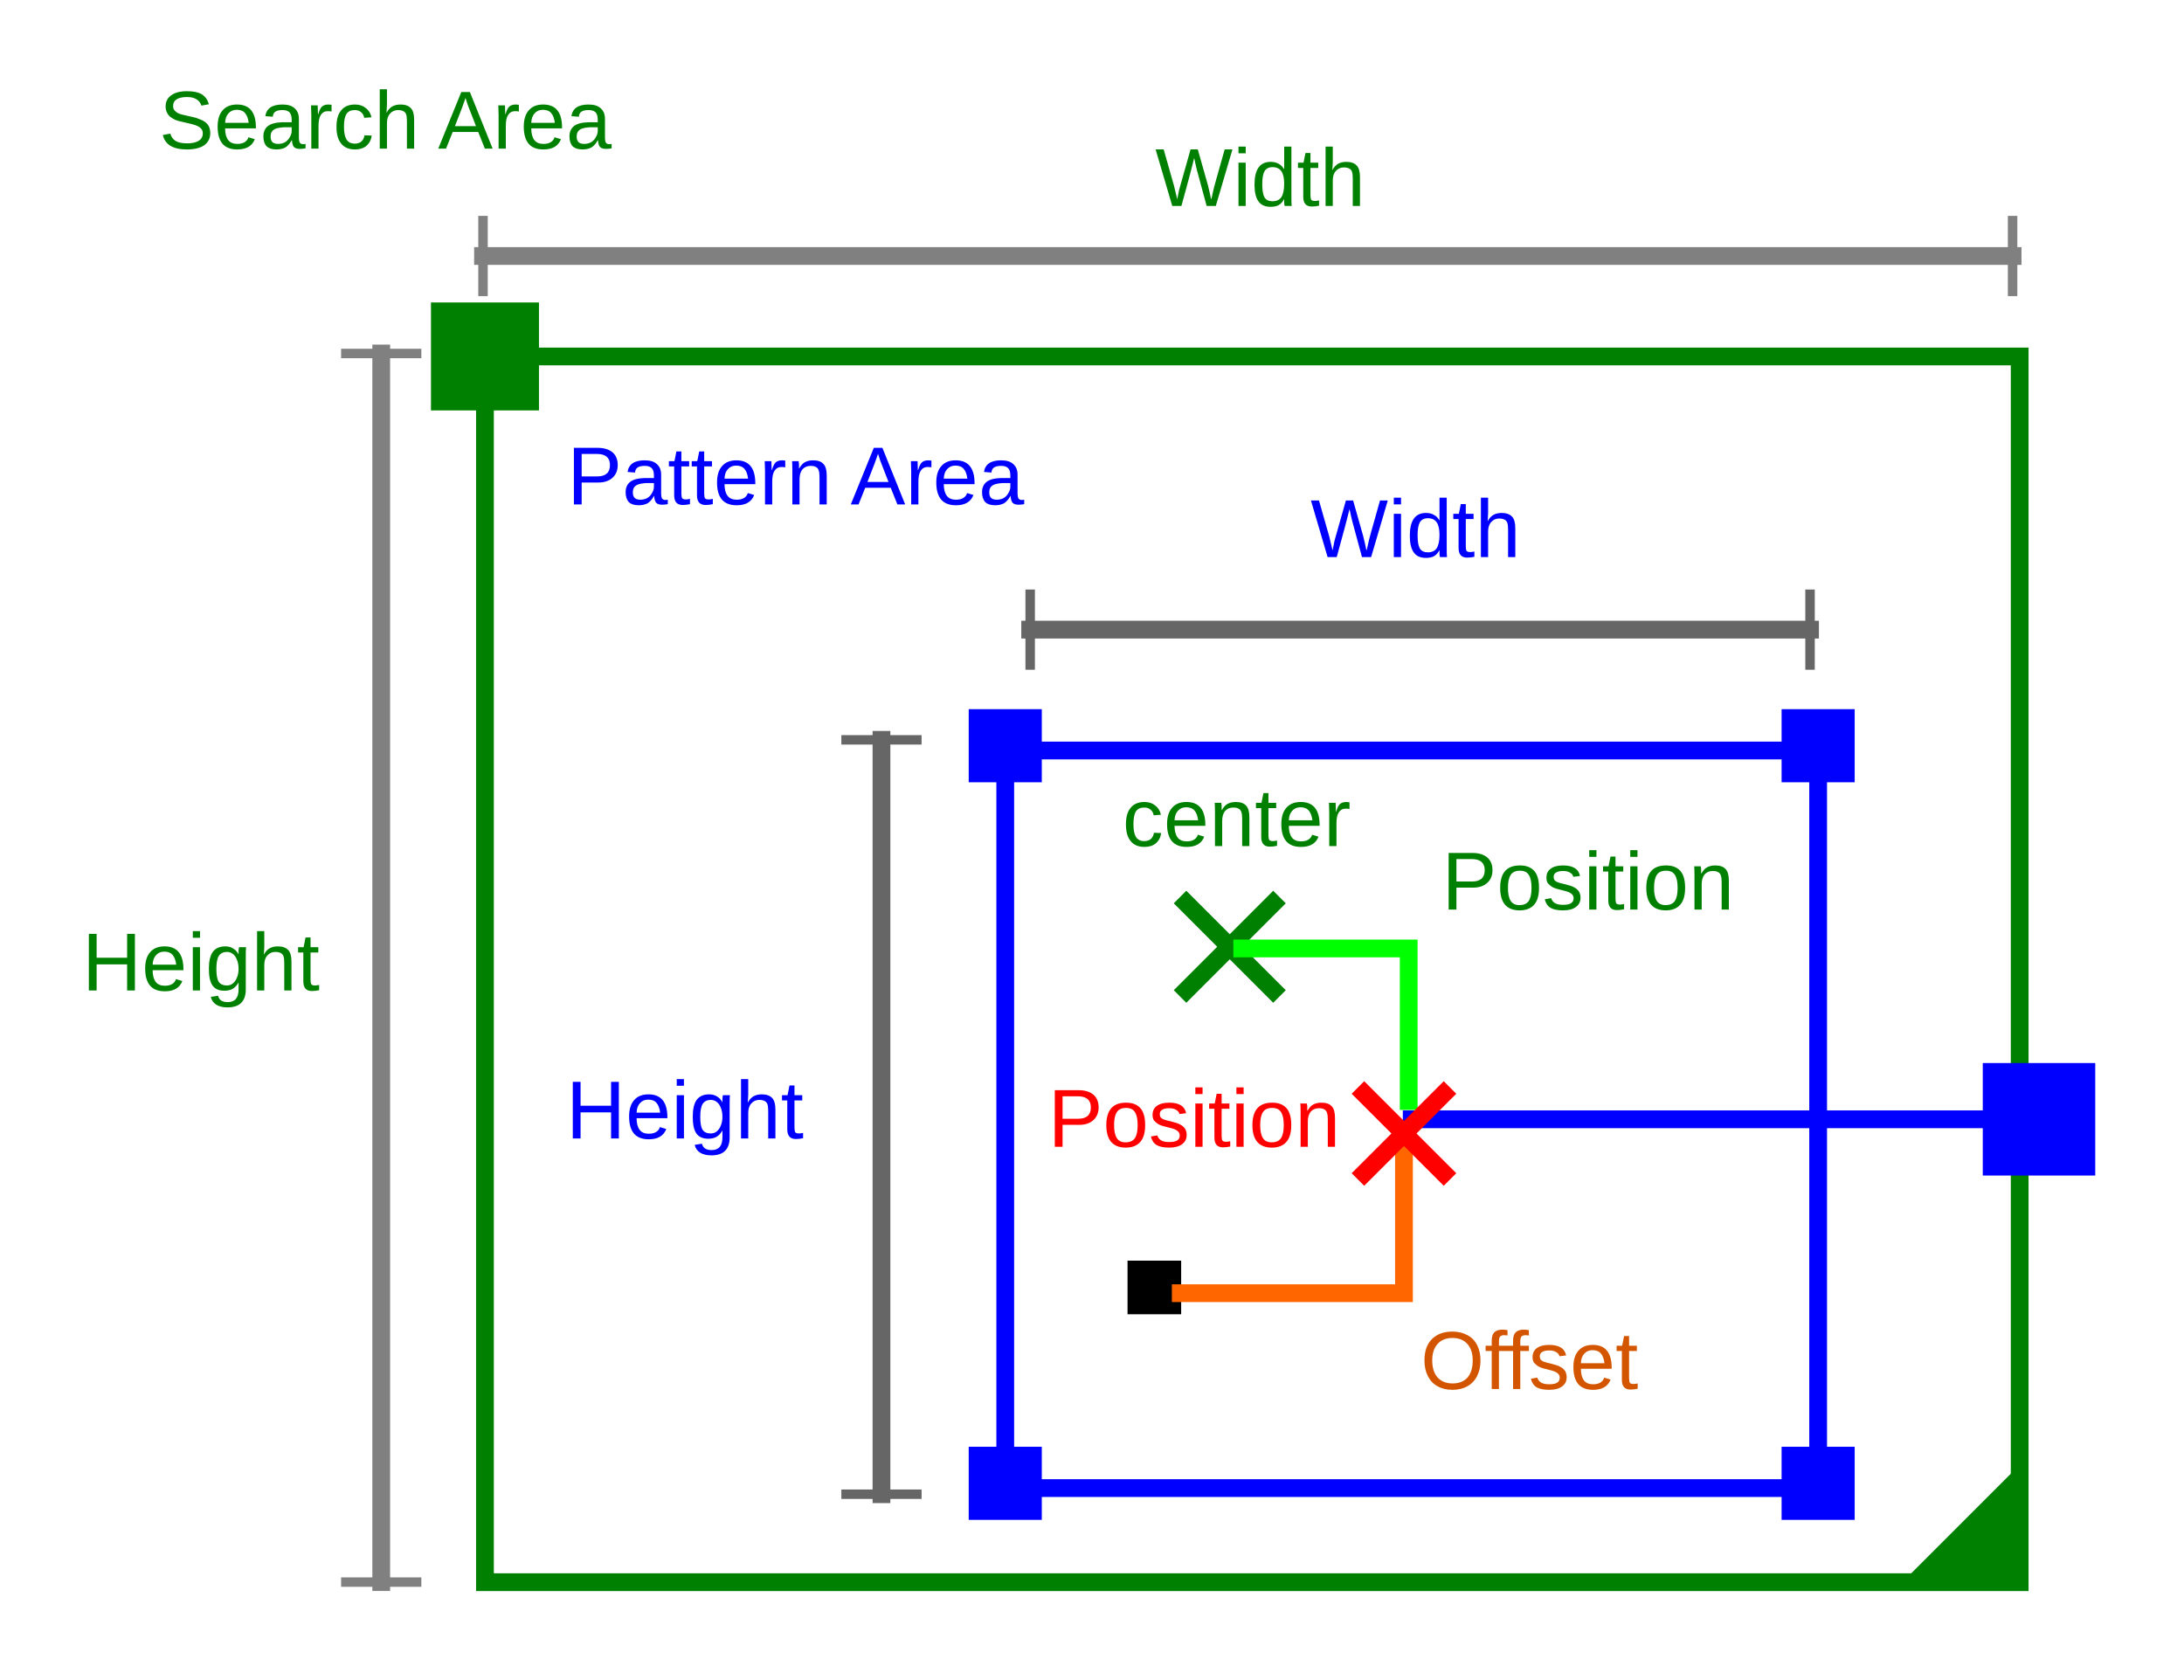
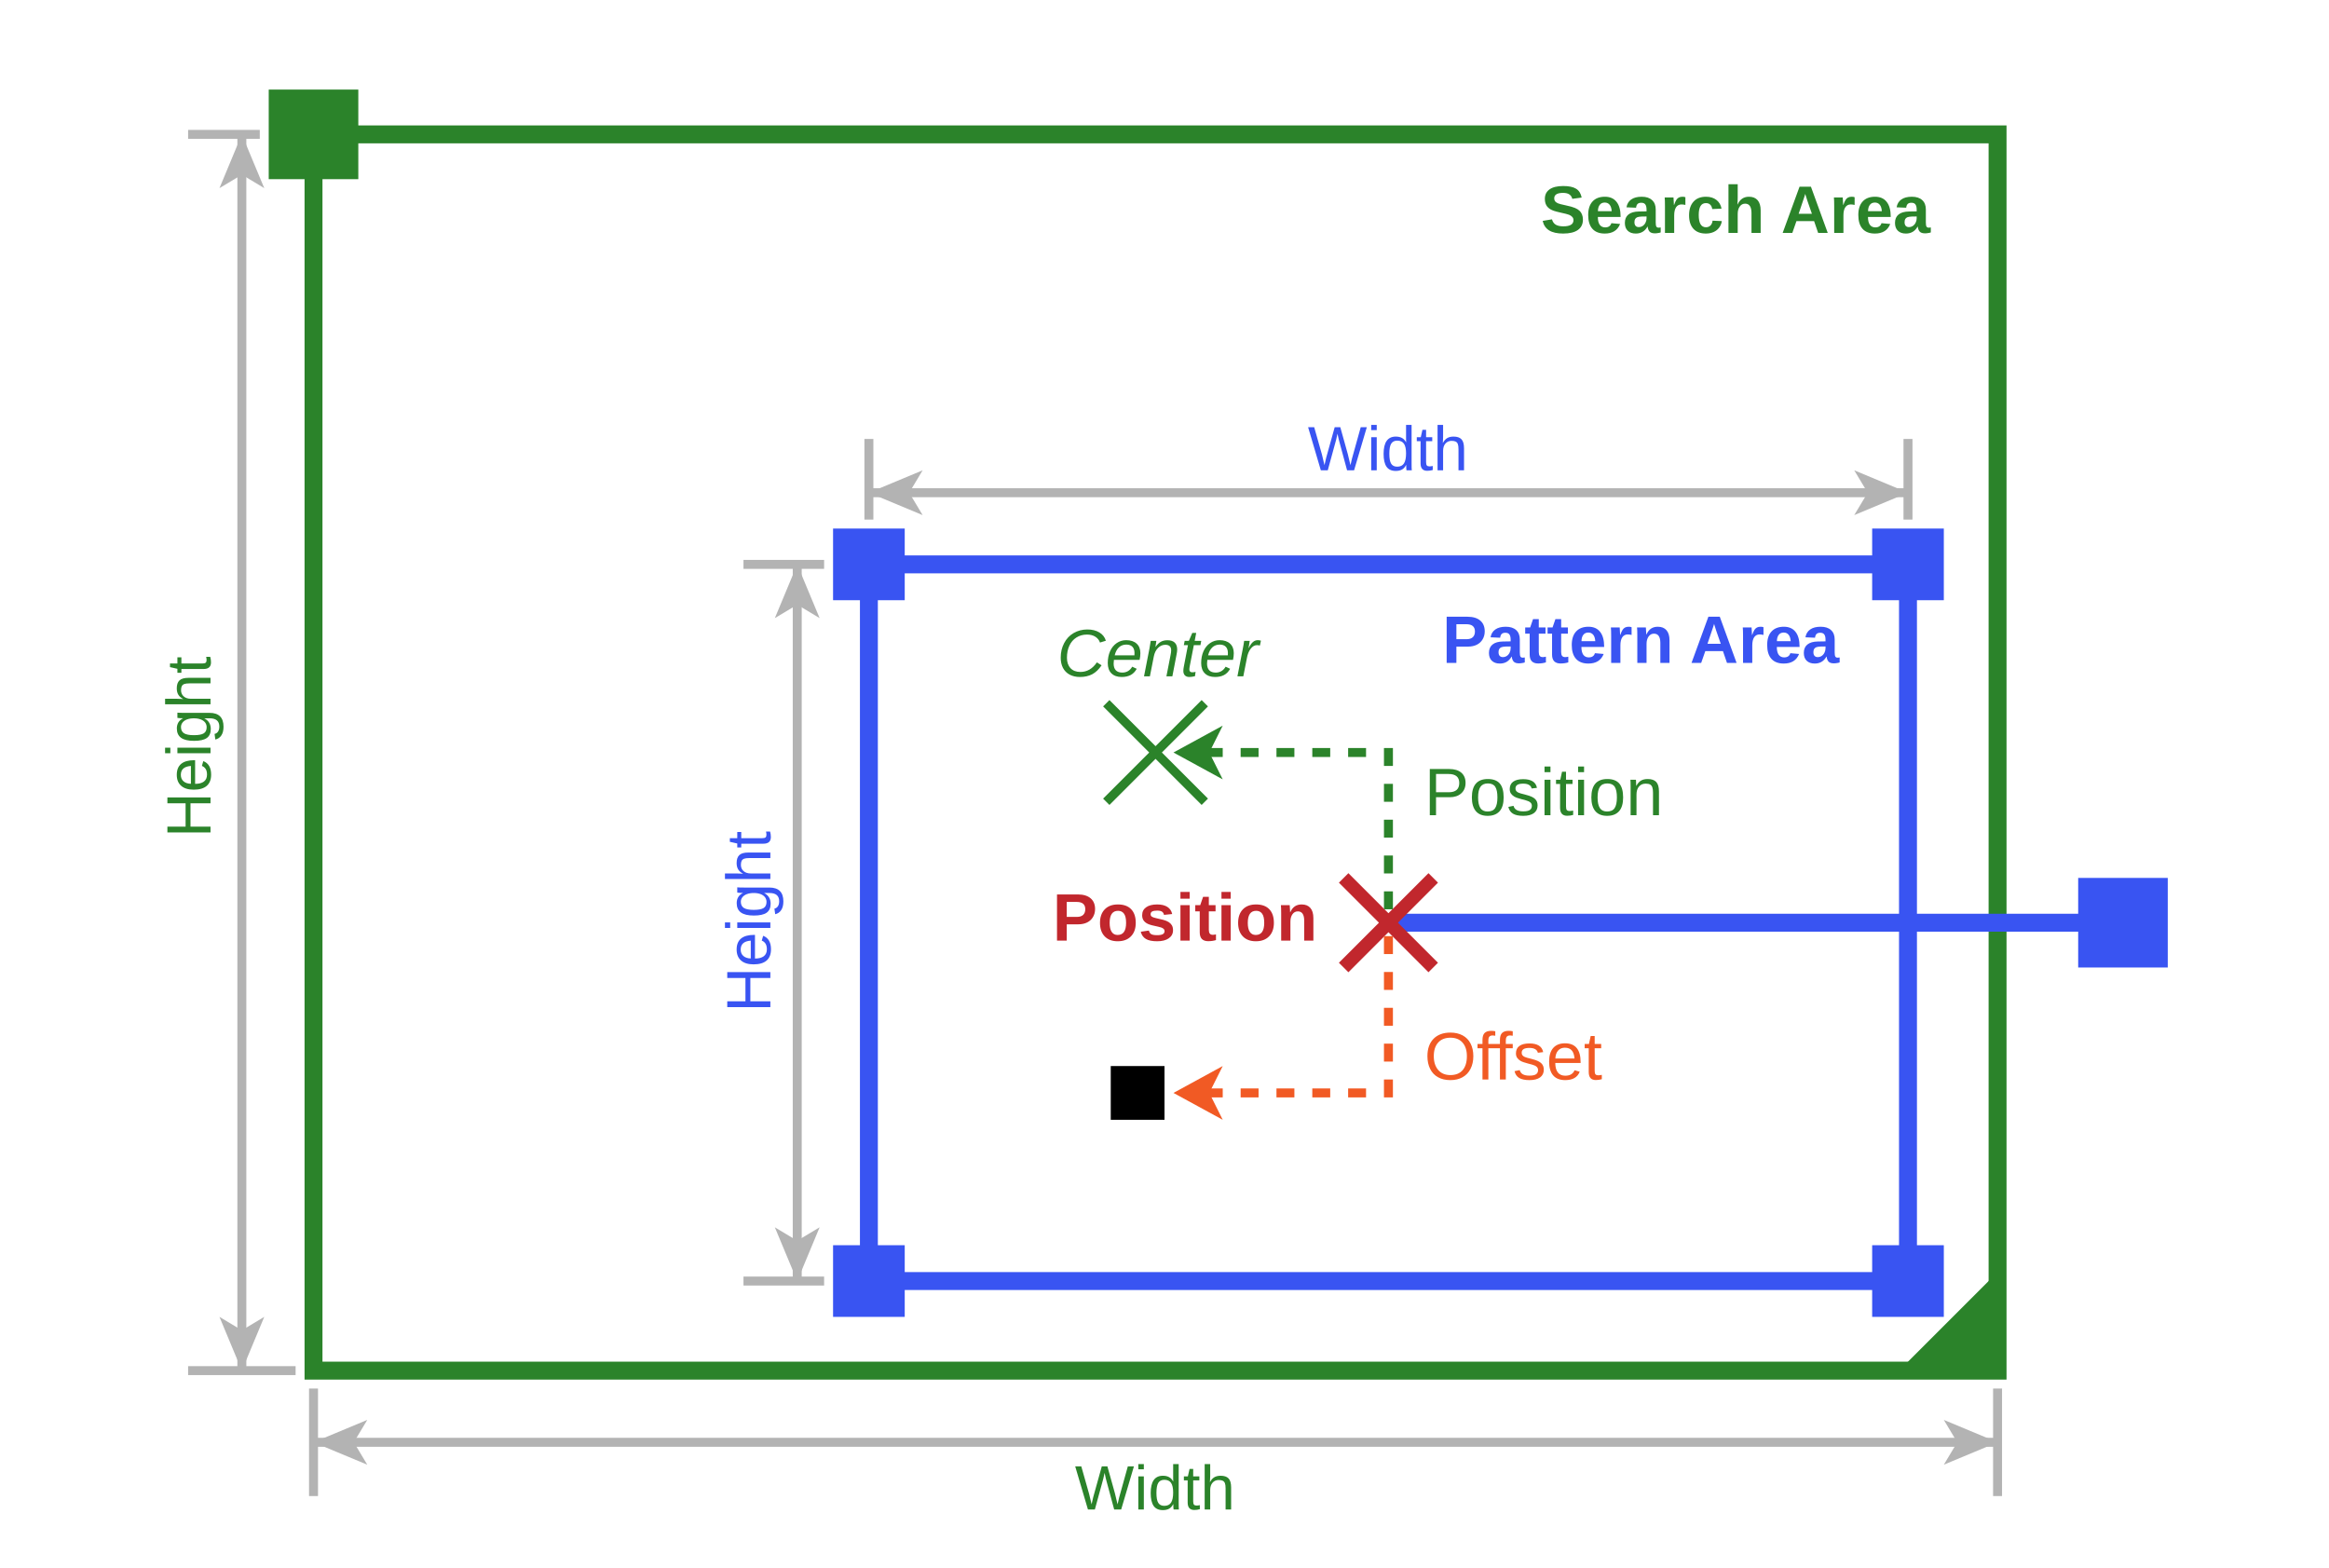
- <svg xmlns="http://www.w3.org/2000/svg" xmlns:xlink="http://www.w3.org/1999/xlink" id="svg8" version="1.1" viewBox="0 0 123.031 94.624" height="94.624mm" width="123.031mm">
-   <defs id="defs2">
-     <marker orient="auto" refY="0" refX="0" id="marker5396" style="overflow:visible">
-       <path id="path5394" d="M 0,5.65 V -5.65" style="fill:none;fill-opacity:0.75;fill-rule:evenodd;stroke:#808080;stroke-width:1pt;stroke-opacity:1" transform="scale(0.4)" />
-     </marker>
-     <marker orient="auto" refY="0" refX="0" id="marker5344" style="overflow:visible">
-       <path id="path5342" d="M 0,5.65 V -5.65" style="fill:none;fill-opacity:0.75;fill-rule:evenodd;stroke:#808080;stroke-width:1pt;stroke-opacity:1" transform="scale(0.4)" />
-     </marker>
-     <marker orient="auto" refY="0" refX="0" id="marker5292" style="overflow:visible">
-       <path id="path5290" d="M 0,5.65 V -5.65" style="fill:none;fill-opacity:0.75;fill-rule:evenodd;stroke:#666666;stroke-width:1pt;stroke-opacity:1" transform="scale(0.4)" />
-     </marker>
-     <marker orient="auto" refY="0" refX="0" id="marker5252" style="overflow:visible">
-       <path id="path5250" d="M 0,5.65 V -5.65" style="fill:none;fill-opacity:0.75;fill-rule:evenodd;stroke:#666666;stroke-width:1pt;stroke-opacity:1" transform="scale(0.4)" />
-     </marker>
-     <marker orient="auto" refY="0" refX="0" id="marker5212" style="overflow:visible">
-       <path id="path5210" d="M 0,5.65 V -5.65" style="fill:none;fill-opacity:0.75;fill-rule:evenodd;stroke:#666666;stroke-width:1pt;stroke-opacity:1" transform="scale(0.4)" />
-     </marker>
-     <marker orient="auto" refY="0" refX="0" id="marker5184" style="overflow:visible">
-       <path id="path5182" d="M 0,5.65 V -5.65" style="fill:none;fill-opacity:0.75;fill-rule:evenodd;stroke:#666666;stroke-width:1pt;stroke-opacity:1" transform="scale(0.4)" />
-     </marker>
-     <marker style="overflow:visible" id="StopM" refX="0" refY="0" orient="auto">
-       <path transform="scale(0.4)" style="fill:none;fill-opacity:0.75;fill-rule:evenodd;stroke:#808080;stroke-width:1pt;stroke-opacity:1" d="M 0,5.65 V -5.65" id="path5048" />
-     </marker>
-   </defs>
-   <g style="display:inline" transform="translate(14.88452,-2.960267)" id="layer1">
-     <g transform="translate(-4.407222,-12.69901)" id="g4032">
-       <rect style="opacity:1;fill:none;fill-opacity:1;stroke:#008000;stroke-width:1;stroke-linecap:square;stroke-miterlimit:4;stroke-dasharray:none;stroke-dashoffset:0;stroke-opacity:1" id="rect10" width="86.455" height="69.045" x="16.842" y="35.739" />
-       <rect style="opacity:1;fill:#008000;fill-opacity:1;stroke:none;stroke-width:1;stroke-linecap:square;stroke-miterlimit:4;stroke-dasharray:none;stroke-dashoffset:0;stroke-opacity:1" id="rect12" width="6.084" height="6.08" x="13.8" y="32.698" />
-       <path style="opacity:1;fill:#008000;fill-opacity:1;stroke:none;stroke-width:1;stroke-linecap:square;stroke-miterlimit:4;stroke-dasharray:none;stroke-dashoffset:0;stroke-opacity:1" d="m 103.297,104.783 h -6.608 l 6.608,-6.607 z" id="path14" />
-       <g id="g351" transform="matrix(0.8045925,0,0,0.8052645,19.84487,83.09646)" style="stroke:#008000;stroke-width:1.242">
-         <path style="opacity:1;fill:#000000;fill-opacity:1;stroke:#008000;stroke-width:1.242;stroke-linecap:square;stroke-miterlimit:4;stroke-dasharray:none;stroke-dashoffset:0;stroke-opacity:1" d="m 45.372,-20.557 6.084,6.08" id="path345" />
-         <path style="opacity:1;fill:#000000;fill-opacity:1;stroke:#008000;stroke-width:1.242;stroke-linecap:square;stroke-miterlimit:4;stroke-dasharray:none;stroke-dashoffset:0;stroke-opacity:1" d="m 45.372,-14.476 6.084,-6.08" id="path347" />
-       </g>
-     </g>
-     <g style="stroke-width:0.924" transform="matrix(1.08281,0,0,1.08281,-8.630122,-7.489852)" id="g4047">
-       <rect style="opacity:1;fill:none;fill-opacity:1;stroke:#0000ff;stroke-width:0.924;stroke-linecap:square;stroke-miterlimit:4;stroke-dasharray:none;stroke-dashoffset:0;stroke-opacity:1" id="rect18" width="42.29" height="38.371" x="46.522" y="48.694" />
-       <rect y="46.544" x="44.621" height="3.803" width="3.802" id="rect20" style="opacity:1;fill:#0000ff;fill-opacity:1;stroke:none;stroke-width:0.924;stroke-linecap:square;stroke-miterlimit:4;stroke-dasharray:none;stroke-dashoffset:0;stroke-opacity:1" />
-       <use x="0" y="0" xlink:href="#rect20" id="use22" transform="translate(42.29008)" width="100%" height="100%" style="fill:#0000ff;stroke-width:0.817" />
-       <use x="0" y="0" xlink:href="#rect20" id="use26" transform="translate(3.4711001e-8,38.37138)" width="100%" height="100%" style="fill:#0000ff;stroke-width:0.817" />
-       <use x="0" y="0" xlink:href="#rect20" id="use30" transform="translate(42.29008,38.37138)" width="100%" height="100%" style="fill:#0000ff;stroke-width:0.817" />
-       <g id="g152" style="fill:#008080;stroke:#008080;stroke-width:0.742" transform="matrix(1.243934,0,0,1.244935,-14.00874,-10.78145)">
-         <path id="path32" d="m 65.659,63.185 h 26.236" style="opacity:1;fill:none;fill-opacity:1;stroke:#0000ff;stroke-width:0.742;stroke-linecap:square;stroke-miterlimit:4;stroke-dasharray:none;stroke-dashoffset:0;stroke-opacity:1" />
-         <rect style="opacity:1;fill:#0000ff;fill-opacity:1;stroke:none;stroke-width:0.742;stroke-linecap:square;stroke-miterlimit:4;stroke-dasharray:none;stroke-dashoffset:0;stroke-opacity:1" id="rect34" width="4.704" height="4.701" x="89.543" y="60.834" />
-       </g>
-     </g>
-     <rect y="73.973" x="48.633" height="3.021" width="3.021" id="rect16" style="opacity:1;fill:#000000;fill-opacity:1;stroke:none;stroke-width:1;stroke-linecap:square;stroke-miterlimit:4;stroke-dasharray:none;stroke-dashoffset:0;stroke-opacity:1" />
+ <svg xmlns="http://www.w3.org/2000/svg" width="520px" height="350px" viewBox="0 0 520 350" font-size="14px" font-family="Arial, sans-serif">
+   <g fill="none" stroke-width="4">
+     <rect stroke="#2B832A" x="70" y="30" width="376" height="276" />
+     <rect stroke="#3954F2" x="194" y="126" width="232" height="160" />
+     <line stroke="#3954F2" x1="310" y1="206" x2="474" y2="206" />
  </g>
-   <g transform="translate(14.88452,-2.960267)" style="display:inline" id="layer2">
-     <path id="path36" d="M 51.631,75.807 H 64.205 V 67.078" style="opacity:1;fill:none;fill-opacity:1;stroke:#ff6600;stroke-width:1;stroke-linecap:square;stroke-miterlimit:4;stroke-dasharray:none;stroke-dashoffset:0;stroke-opacity:1" />
-     <text id="text42" y="81.202" x="65.139" style="font-style:normal;font-variant:normal;font-weight:normal;font-stretch:normal;font-size:4.63px;line-height:6.615px;font-family:Arial;-inkscape-font-specification:Arial;text-align:start;writing-mode:lr-tb;text-anchor:start;opacity:1;fill:#d45500;fill-opacity:1;stroke:none;stroke-width:1;stroke-linecap:square;stroke-miterlimit:4;stroke-dasharray:none;stroke-dashoffset:0;stroke-opacity:1" xml:space="preserve">
-       <tspan style="fill:#d45500;stroke:none;stroke-width:1" y="81.202" x="65.139" id="tspan40">Offset</tspan>
-     </text>
-     <text xml:space="preserve" style="font-style:normal;font-variant:normal;font-weight:normal;font-stretch:normal;font-size:4.63px;line-height:6.615px;font-family:Arial;-inkscape-font-specification:Arial;text-align:start;writing-mode:lr-tb;text-anchor:start;opacity:1;fill:#0000ff;fill-opacity:1;stroke:none;stroke-width:1;stroke-linecap:square;stroke-miterlimit:4;stroke-dasharray:none;stroke-dashoffset:0;stroke-opacity:1" x="17.07" y="31.376" id="text46">
-       <tspan id="tspan6046" x="17.07" y="31.376" style="fill:#0000ff;stroke:none;stroke-width:1">Pattern Area</tspan>
-     </text>
-     <text id="text50" y="14.562" x="50.198" style="font-style:normal;font-variant:normal;font-weight:normal;font-stretch:normal;font-size:4.63px;line-height:6.615px;font-family:Arial;-inkscape-font-specification:Arial;text-align:start;writing-mode:lr-tb;text-anchor:start;opacity:1;fill:#008000;fill-opacity:1;stroke:none;stroke-width:1;stroke-linecap:square;stroke-miterlimit:4;stroke-dasharray:none;stroke-dashoffset:0;stroke-opacity:1" xml:space="preserve">
-       <tspan style="fill:#008000;stroke:none;stroke-width:1" y="14.562" x="50.198" id="tspan48">Width</tspan>
-     </text>
-     <path id="path52" d="m 12.325,17.381 h 86.166" style="opacity:1;fill:none;fill-opacity:1;stroke:#808080;stroke-width:1;stroke-linecap:square;stroke-miterlimit:4;stroke-dasharray:none;stroke-dashoffset:0;stroke-opacity:1;marker-start:url(#StopM);marker-end:url(#StopM)" />
-     <path style="opacity:1;fill:none;fill-opacity:1;stroke:#808080;stroke-width:1;stroke-linecap:square;stroke-miterlimit:4;stroke-dasharray:none;stroke-dashoffset:0;stroke-opacity:1;marker-start:url(#marker5344);marker-end:url(#marker5396)" d="M 6.591,22.872 V 92.08" id="path54" />
-     <text xml:space="preserve" style="font-style:normal;font-variant:normal;font-weight:normal;font-stretch:normal;font-size:4.63px;line-height:6.615px;font-family:Arial;-inkscape-font-specification:Arial;text-align:start;writing-mode:lr-tb;text-anchor:start;opacity:1;fill:#008000;fill-opacity:1;stroke:none;stroke-width:1;stroke-linecap:square;stroke-miterlimit:4;stroke-dasharray:none;stroke-dashoffset:0;stroke-opacity:1" x="-10.255" y="58.755" id="text62">
-       <tspan id="tspan60" x="-10.255" y="58.755" style="fill:#008000;stroke:none;stroke-width:1">Height</tspan>
-     </text>
-     <text xml:space="preserve" style="font-style:normal;font-variant:normal;font-weight:normal;font-stretch:normal;font-size:4.63px;line-height:6.615px;font-family:Arial;-inkscape-font-specification:Arial;text-align:start;writing-mode:lr-tb;text-anchor:start;opacity:1;fill:#ff0000;fill-opacity:1;stroke:none;stroke-width:1;stroke-linecap:square;stroke-miterlimit:4;stroke-dasharray:none;stroke-dashoffset:0;stroke-opacity:1" x="44.162" y="67.559" id="text66">
-       <tspan id="tspan64" x="44.162" y="67.559" style="fill:#ff0000;stroke:none;stroke-width:1">Position</tspan>
-     </text>
-     <text xml:space="preserve" style="font-style:normal;font-variant:normal;font-weight:normal;font-stretch:normal;font-size:4.63px;line-height:6.615px;font-family:Arial;-inkscape-font-specification:Arial;text-align:start;writing-mode:lr-tb;text-anchor:start;opacity:1;fill:#0000ff;fill-opacity:1;stroke:none;stroke-width:1;stroke-linecap:square;stroke-miterlimit:4;stroke-dasharray:none;stroke-dashoffset:0;stroke-opacity:1" x="58.949" y="34.34" id="text70">
-       <tspan id="tspan68" x="58.949" y="34.34" style="fill:#0000ff;stroke:none;stroke-width:1">Width</tspan>
-     </text>
-     <path style="opacity:1;fill:none;fill-opacity:1;stroke:#666666;stroke-width:1;stroke-linecap:square;stroke-miterlimit:4;stroke-dasharray:none;stroke-dashoffset:0;stroke-opacity:1;marker-start:url(#marker5252);marker-end:url(#marker5292)" d="M 43.148,38.428 H 87.08" id="path72" />
-     <path id="path74" d="M 34.771,44.636 V 87.13" style="opacity:1;fill:none;fill-opacity:1;stroke:#666666;stroke-width:1;stroke-linecap:square;stroke-miterlimit:4;stroke-dasharray:none;stroke-dashoffset:0;stroke-opacity:1;marker-start:url(#marker5212);marker-end:url(#marker5184)" />
-     <text id="text78" y="67.089" x="17.006" style="font-style:normal;font-variant:normal;font-weight:normal;font-stretch:normal;font-size:4.63px;line-height:6.615px;font-family:Arial;-inkscape-font-specification:Arial;text-align:start;writing-mode:lr-tb;text-anchor:start;opacity:1;fill:#0000ff;fill-opacity:1;stroke:none;stroke-width:1;stroke-linecap:square;stroke-miterlimit:4;stroke-dasharray:none;stroke-dashoffset:0;stroke-opacity:1" xml:space="preserve">
-       <tspan style="fill:#0000ff;stroke:none;stroke-width:1" y="67.089" x="17.006" id="tspan76">Height</tspan>
-     </text>
-     <text id="text84" y="11.331" x="-5.915" style="font-style:normal;font-variant:normal;font-weight:normal;font-stretch:normal;font-size:4.63px;line-height:6.615px;font-family:Arial;-inkscape-font-specification:Arial;text-align:start;writing-mode:lr-tb;text-anchor:start;opacity:1;fill:#008000;fill-opacity:1;stroke:none;stroke-width:1;stroke-linecap:square;stroke-miterlimit:4;stroke-dasharray:none;stroke-dashoffset:0;stroke-opacity:1" xml:space="preserve">
-       <tspan style="fill:#008000;stroke:none;stroke-width:1" y="11.331" x="-5.915" id="tspan82">Search Area</tspan>
-     </text>
-     <path style="opacity:1;fill:none;fill-opacity:1;stroke:#00ff00;stroke-width:1;stroke-linecap:square;stroke-miterlimit:4;stroke-dasharray:none;stroke-dashoffset:0;stroke-opacity:1" d="m 55.095,56.387 h 9.377 v 8.596" id="path4049" />
-     <text xml:space="preserve" style="font-style:normal;font-variant:normal;font-weight:normal;font-stretch:normal;font-size:4.63px;line-height:6.615px;font-family:Arial;-inkscape-font-specification:Arial;text-align:start;writing-mode:lr-tb;text-anchor:start;opacity:1;fill:#008000;fill-opacity:1;stroke:none;stroke-width:1;stroke-linecap:square;stroke-miterlimit:4;stroke-dasharray:none;stroke-dashoffset:0;stroke-opacity:1" x="48.34" y="50.62" id="text4053">
-       <tspan id="tspan4051" x="48.34" y="50.62" style="fill:#008000;stroke:none;stroke-width:1">center</tspan>
-     </text>
-     <g style="stroke-width:1.358" transform="matrix(0.7362885,0,0,0.7362592,16.93157,17.62059)" id="g4061">
-       <path style="opacity:1;fill:none;fill-opacity:1;stroke:#ff0000;stroke-width:1.358;stroke-linecap:square;stroke-miterlimit:4;stroke-dasharray:none;stroke-dashoffset:0;stroke-opacity:1" d="m 61.163,63.77 6.084,6.08" id="path4055" />
-       <path style="opacity:1;fill:none;fill-opacity:1;stroke:#ff0000;stroke-width:1.358;stroke-linecap:square;stroke-miterlimit:4;stroke-dasharray:none;stroke-dashoffset:0;stroke-opacity:1" d="m 61.163,69.85 6.084,-6.08" id="path4057" />
-     </g>
-     <text id="text6236" y="54.196" x="66.346" style="font-style:normal;font-variant:normal;font-weight:normal;font-stretch:normal;font-size:4.63px;line-height:6.615px;font-family:Arial;-inkscape-font-specification:Arial;text-align:start;writing-mode:lr-tb;text-anchor:start;opacity:1;fill:#008000;fill-opacity:1;stroke:none;stroke-width:1;stroke-linecap:square;stroke-miterlimit:4;stroke-dasharray:none;stroke-dashoffset:0;stroke-opacity:1" xml:space="preserve">
-       <tspan style="fill:#008000;stroke:none;stroke-width:1" y="54.196" x="66.346" id="tspan6234">Position</tspan>
-     </text>
+   <g fill="#2B832A">
+     <rect x="60" y="20" width="20" height="20" />
+     <polygon points="424,306 446,284 446,306" />
  </g>
+   <g fill="#3954F2">
+     <rect x="186" y="118" width="16" height="16" />
+     <rect x="418" y="118" width="16" height="16" />
+     <rect x="186" y="278" width="16" height="16" />
+     <rect x="418" y="278" width="16" height="16" />
+     <rect x="464" y="196" width="20" height="20" />
+   </g>
+   <rect x="248" y="238" width="12" height="12" />
+   <g fill="none">
+     <path stroke="#2B832A" stroke-width="2" d="M247,157l22,22m0-22l-22,22" />
+     <path stroke="#C1272D" stroke-width="3" d="M300,196l20,20m0-20l-20,20" />
+   </g>
+   <g fill="none" stroke-width="2" stroke-dasharray="4,4">
+     <polyline stroke="#2B832A" points="310,203 310,168 267,168" />
+     <polyline stroke="#F15A24" points="310,209 310,244 267,244" />
+   </g>
+   <path fill="#2B832A" d="M262,168l11-6l-3,6l3,6z" />
+   <path fill="#F15A24" d="M262,244l11-6l-3,6l3,6z" />
+   <path fill="none" stroke="#B3B3B3" stroke-width="2" d="M54,30V306M70,322H446M178,126V286M194,110H426M42,30h16M42,306h24M70,310v24M446,310v24M166,126h18M166,286h18M194,98v18M426,98v18" />
+   <path fill="#B3B3B3" d="M54,30l5,12l-5-3l-5,3zM54,306l-5-12l5,3l5-3zM70,322l12-5l-3,5l3,5zM446,322l-12,5l3-5l-3-5zM178,126l5,12l-5-3l-5,3zM178,286l-5-12l5,3l5-3zM194,110l12-5l-3,5l3,5zM426,110l-12,5l3-5l-3-5z" />
+   <text font-size="15px">
+     <tspan fill="#C1272D" x="235" y="210" font-weight="bold">Position</tspan>
+     <tspan fill="#F15A24" x="318" y="241">Offset</tspan>
+     <tspan fill="#2B832A" x="344" y="52" font-weight="bold">Search Area</tspan>
+     <tspan fill="#2B832A" x="236" y="151" font-style="italic">Center</tspan>
+     <tspan fill="#2B832A" x="318" y="182">Position</tspan>
+     <tspan fill="#3954F2" x="322" y="148" font-weight="bold">Pattern Area</tspan>
+   </text>
+   <text>
+     <tspan fill="#2B832A" x="240" y="337">Width</tspan>
+     <tspan fill="#3954F2" x="292" y="105">Width</tspan>
+   </text>
+   <text transform="rotate(270 100 200)">
+     <tspan fill="#2B832A" x="113" y="147">Height</tspan>
+     <tspan fill="#3954F2" x="74" y="272">Height</tspan>
+   </text>
</svg>
